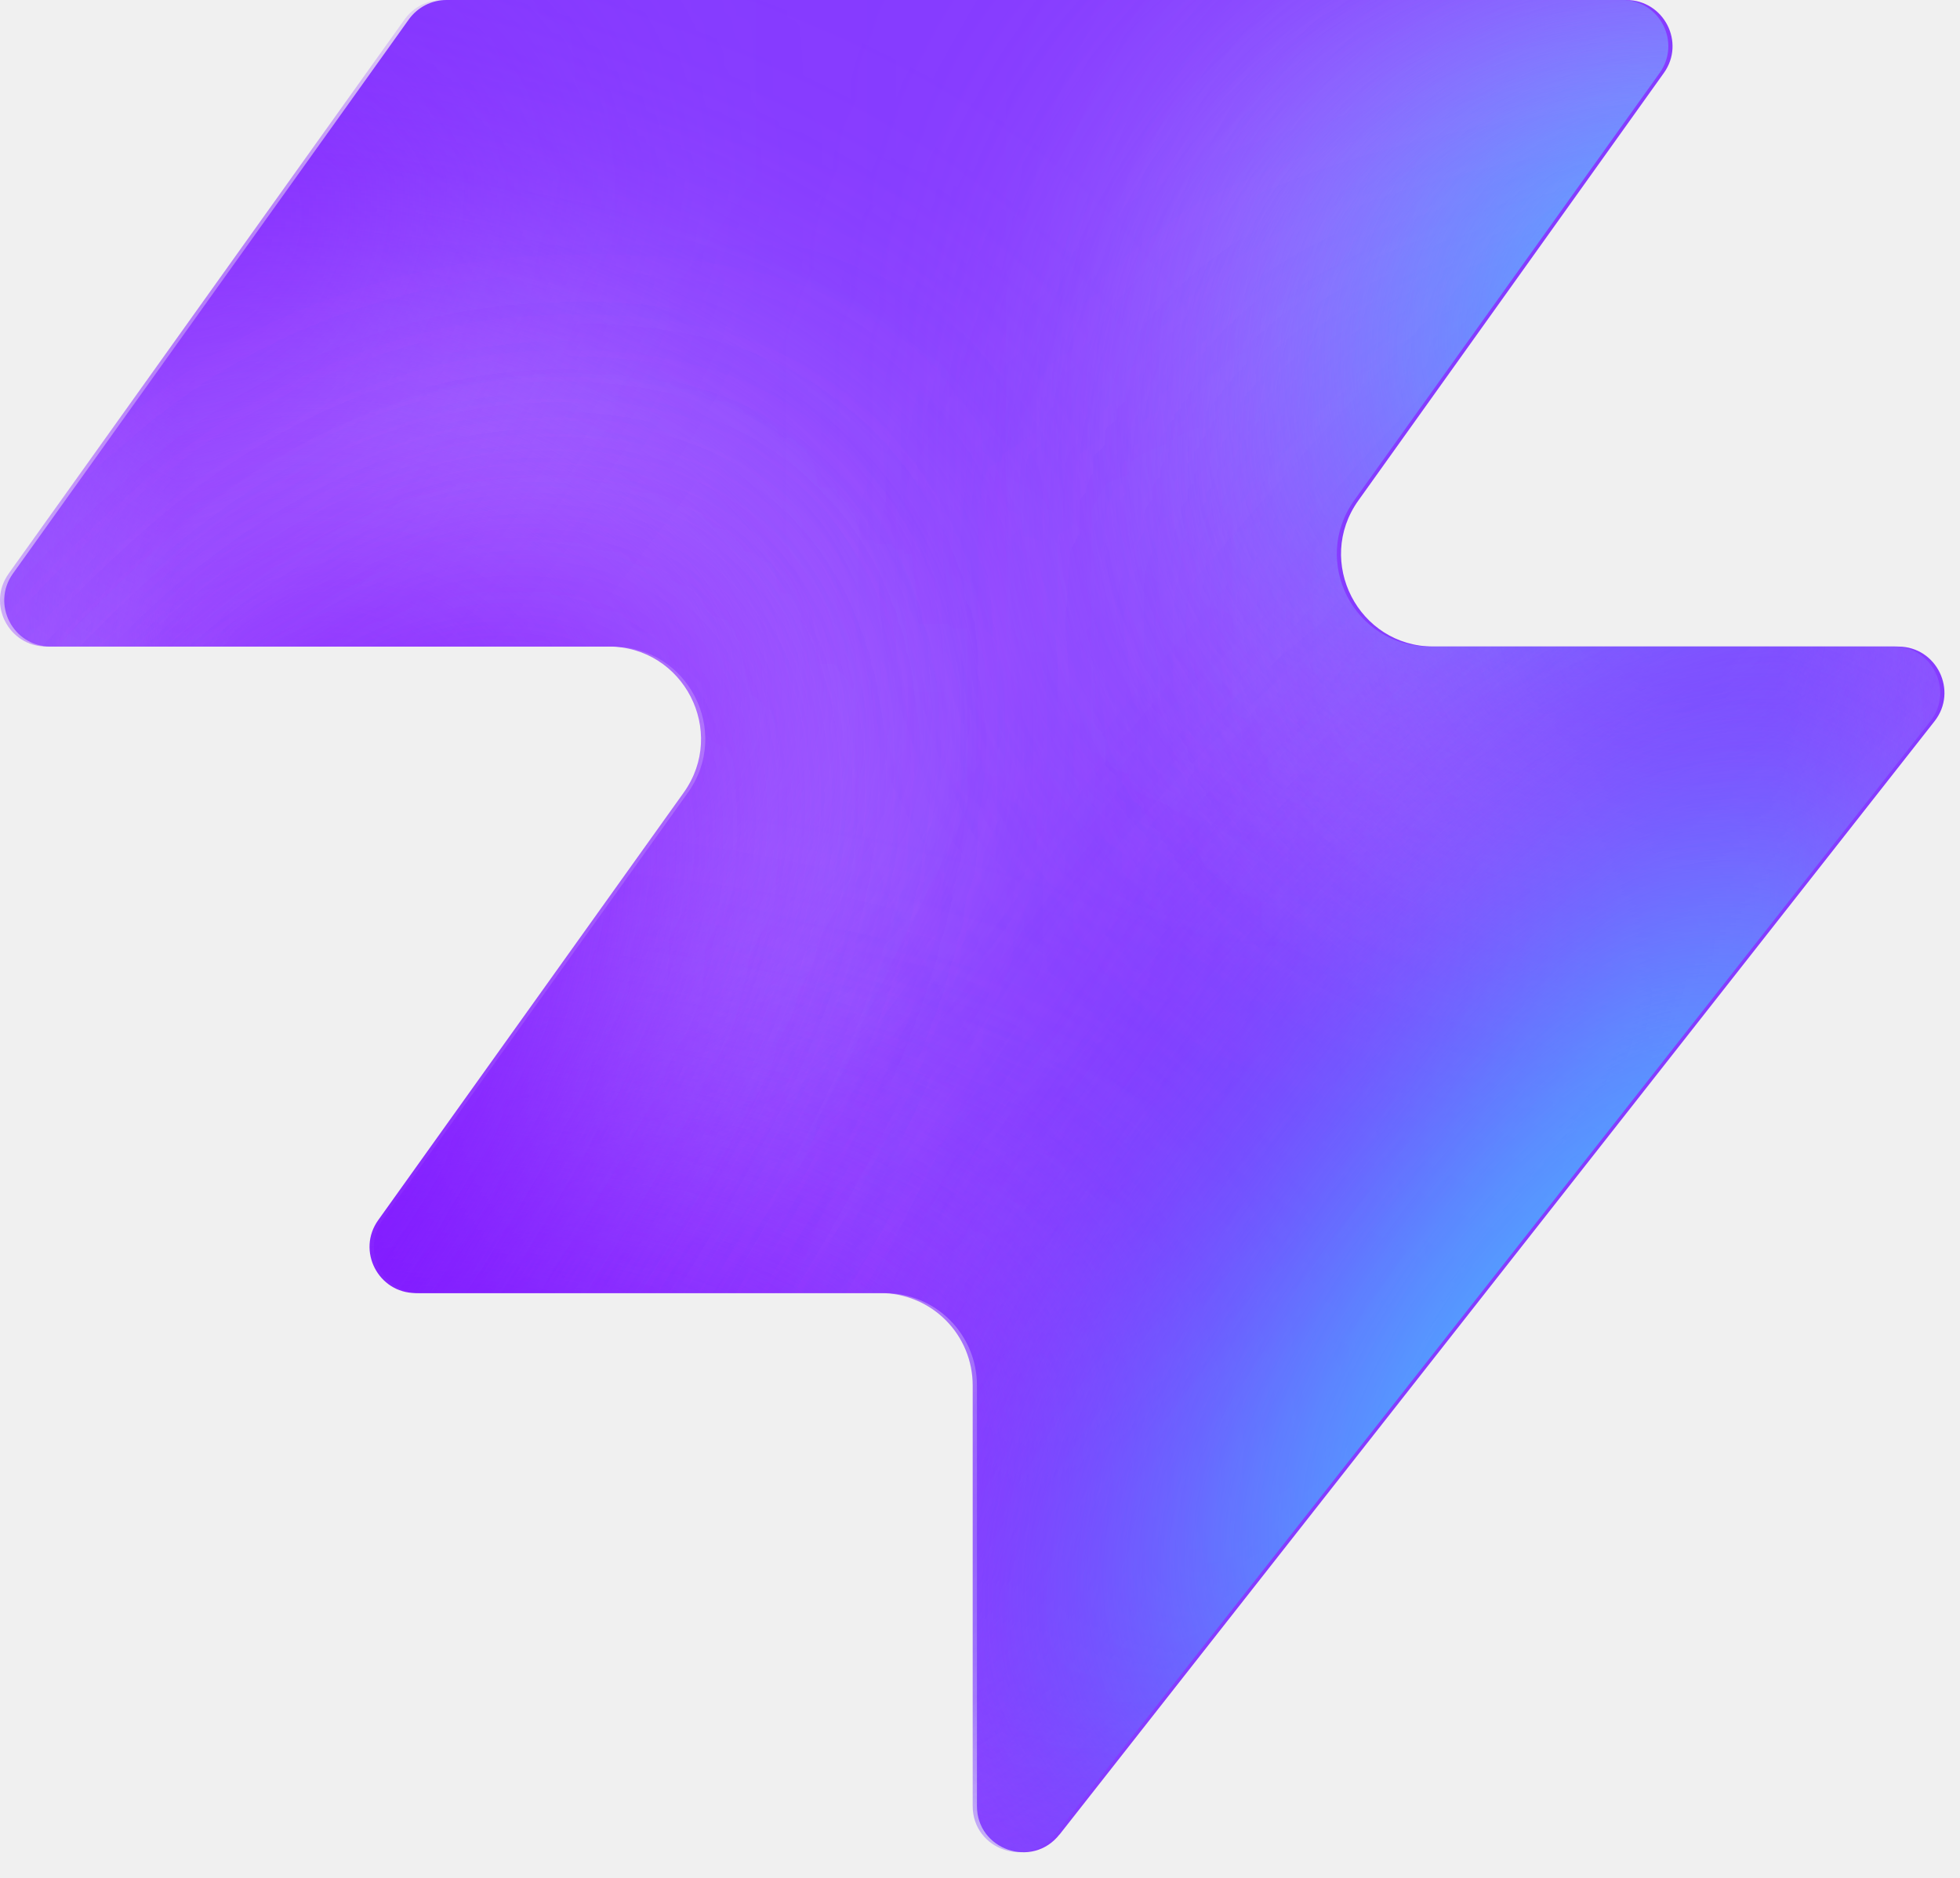
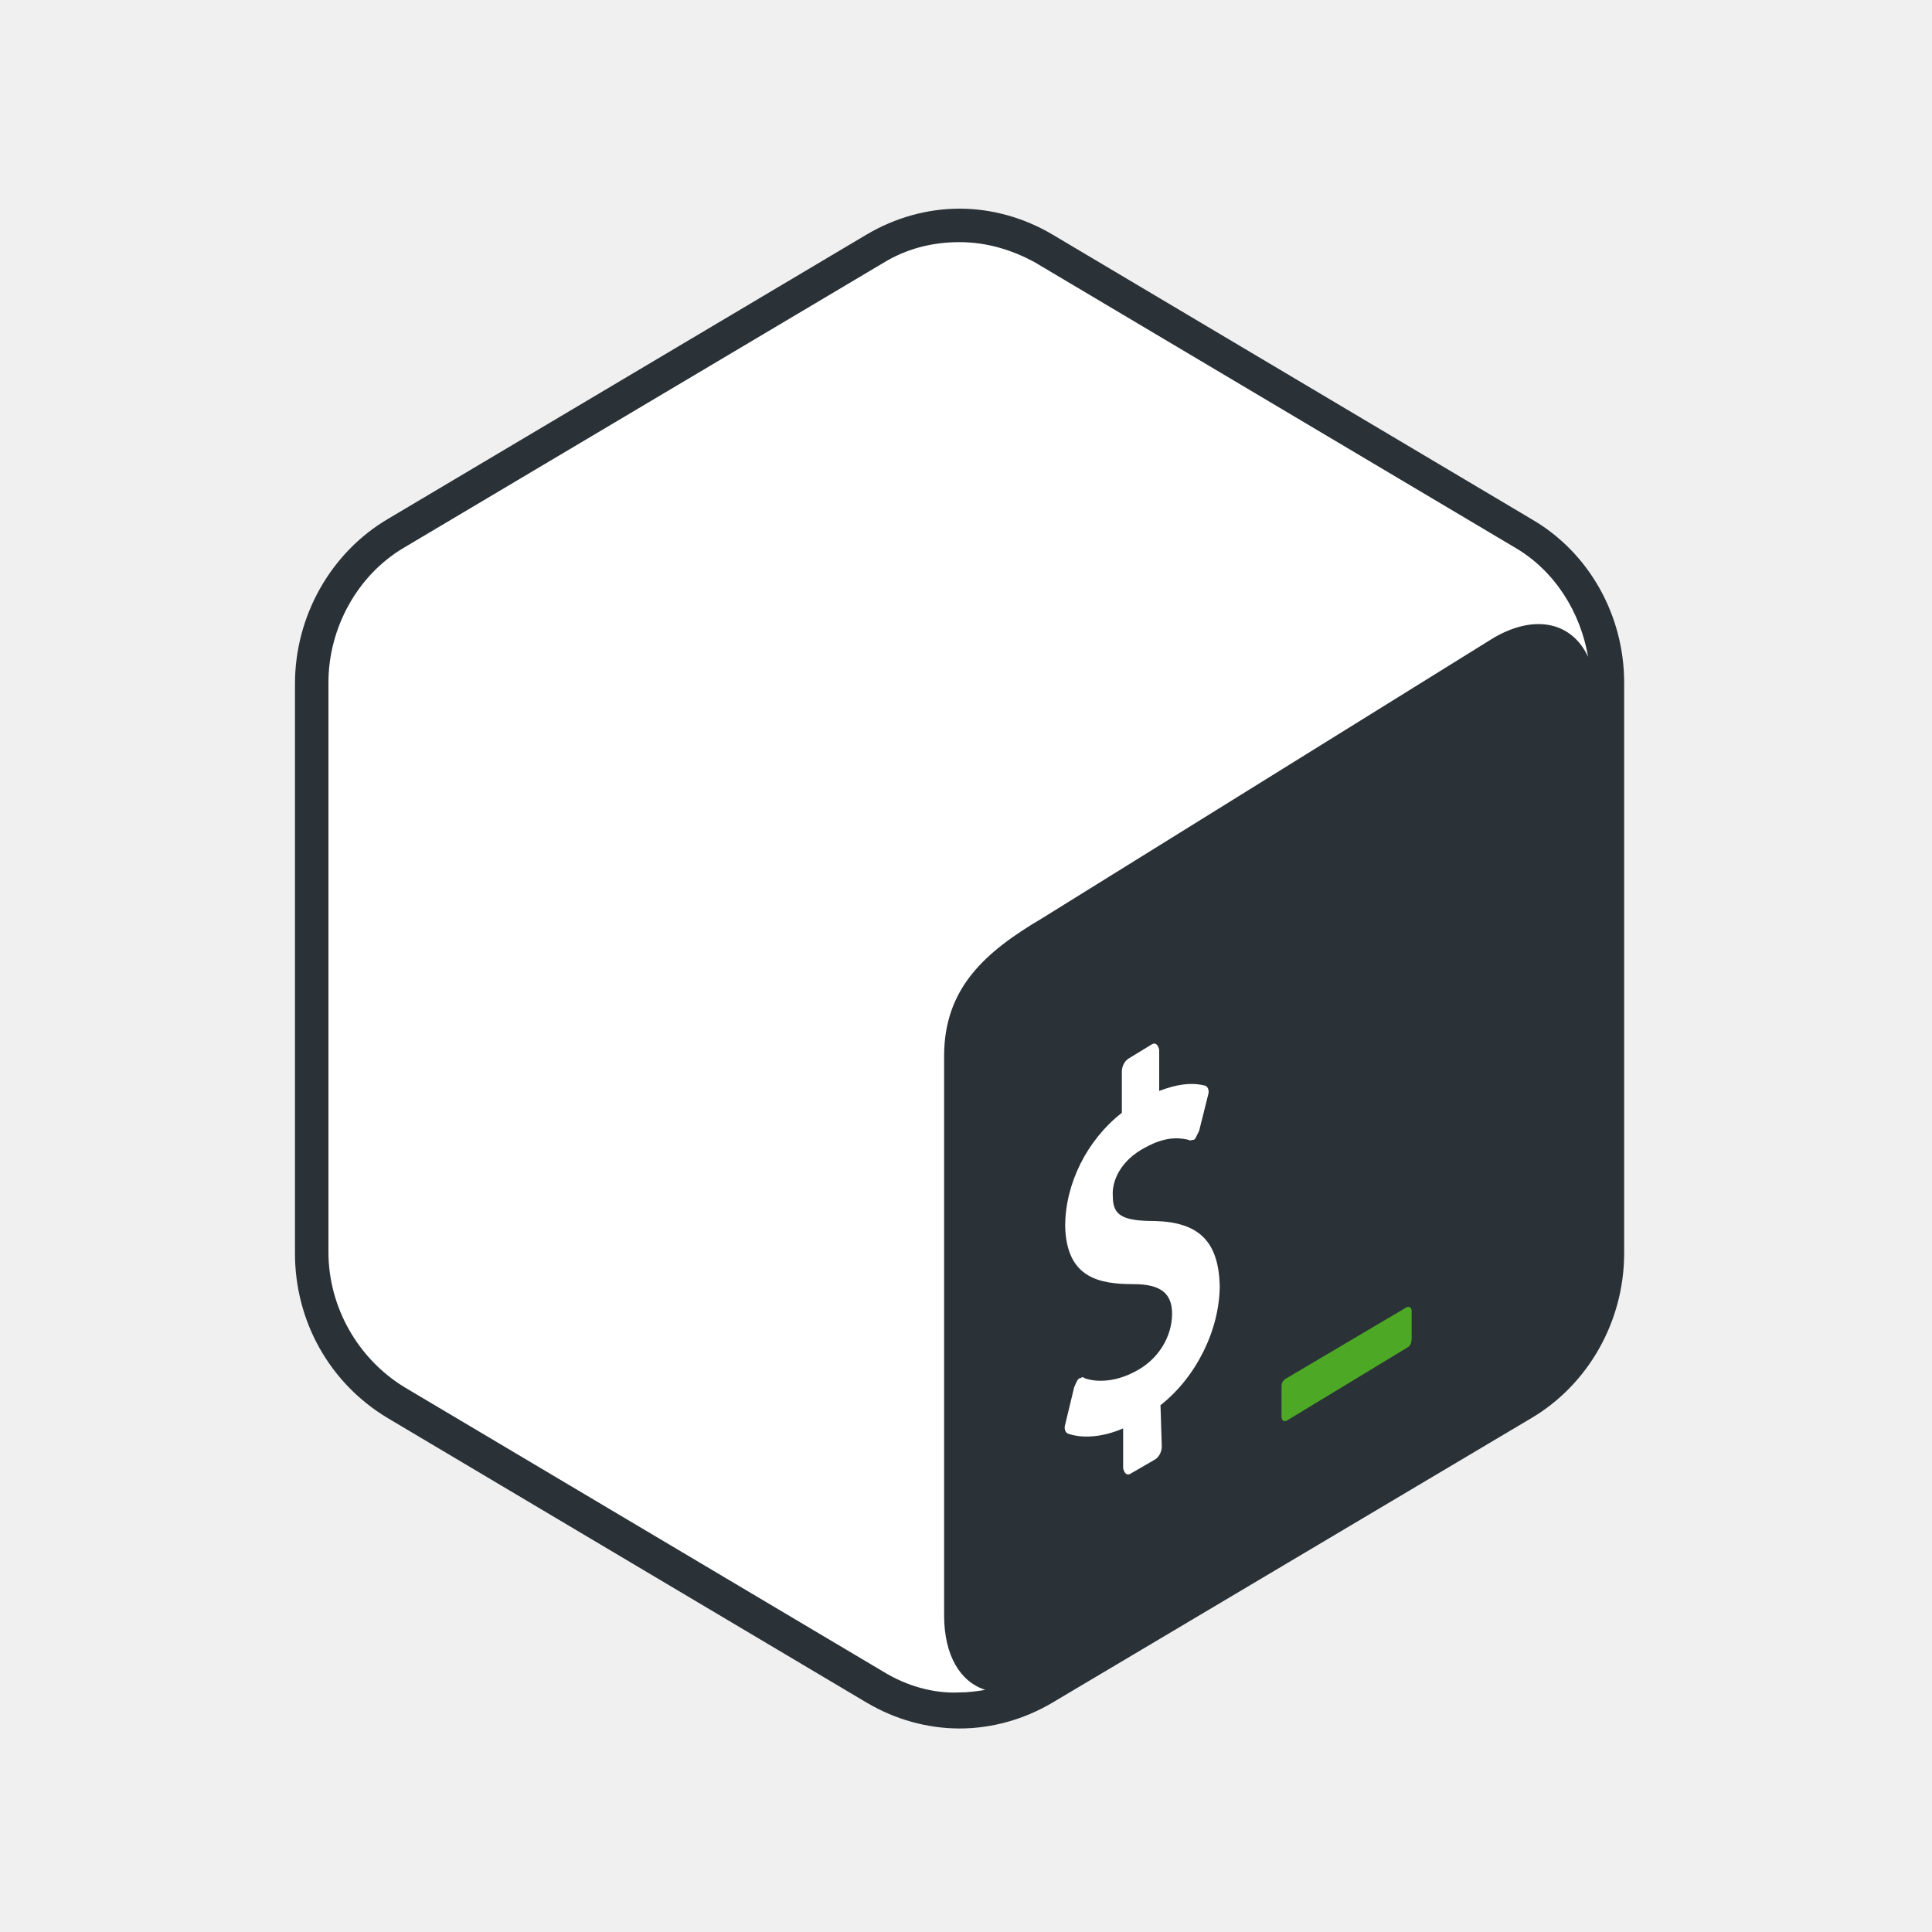
- <svg xmlns="http://www.w3.org/2000/svg" width="48" height="46" fill="none" viewBox="0 0 48 46">
-   <path fill="#863bff" d="M25.946 44.938c-.664.845-2.021.375-2.021-.698V33.937a2.26 2.26 0 0 0-2.262-2.262H10.287c-.92 0-1.456-1.04-.92-1.788l7.48-10.471c1.07-1.497 0-3.578-1.842-3.578H1.237c-.92 0-1.456-1.04-.92-1.788L10.013.474c.214-.297.556-.474.92-.474h28.894c.92 0 1.456 1.04.92 1.788l-7.48 10.471c-1.07 1.498 0 3.579 1.842 3.579h11.377c.943 0 1.473 1.088.89 1.83L25.947 44.94z" style="fill:#863bff;fill:color(display-p3 .525 .23 1);fill-opacity:1" />
-   <mask id="a" width="48" height="46" x="0" y="0" maskUnits="userSpaceOnUse" style="mask-type:alpha">
-     <path fill="#000" d="M25.842 44.938c-.664.844-2.021.375-2.021-.698V33.937a2.26 2.26 0 0 0-2.262-2.262H10.183c-.92 0-1.456-1.04-.92-1.788l7.48-10.471c1.07-1.498 0-3.579-1.842-3.579H1.133c-.92 0-1.456-1.04-.92-1.787L9.91.473c.214-.297.556-.474.92-.474h28.894c.92 0 1.456 1.04.92 1.788l-7.48 10.471c-1.07 1.498 0 3.578 1.842 3.578h11.377c.943 0 1.473 1.088.89 1.832L25.843 44.94z" style="fill:#000;fill-opacity:1" />
-   </mask>
-   <g mask="url(#a)">
-     <g filter="url(#b)">
-       <ellipse cx="5.508" cy="14.704" fill="#ede6ff" rx="5.508" ry="14.704" style="fill:#ede6ff;fill:color(display-p3 .927 .903 1);fill-opacity:1" transform="matrix(.00324 1 1 -.00324 -4.47 31.516)" />
+ <svg xmlns="http://www.w3.org/2000/svg" version="1.1" id="Layer_1" x="0px" y="0px" viewBox="0 0 150 150" style="enable-background:new 0 0 150 150;" xml:space="preserve">
+   <style type="text/css">
+ 	.st0{fill:#FFFFFF;}
+ 	.st1{fill:#2A3238;}
+ 	.st2{fill:#4DA925;}
+ </style>
+   <g>
+     <g>
+       <path class="st0" d="M118.9,40.3L81.7,18.2c-4.4-2.6-9.9-2.6-14.4,0L30.1,40.3c-4.4,2.6-7.2,7.5-7.2,12.8v44.2    c0,5.3,2.7,10.1,7.2,12.8l37.2,22.1c2.2,1.3,4.7,2,7.2,2s5-0.7,7.2-2l37.2-22.1c4.4-2.6,7.2-7.5,7.2-12.8V53    C126.1,47.8,123.4,42.9,118.9,40.3z" />
    </g>
-     <g filter="url(#c)">
-       <ellipse cx="10.399" cy="29.851" fill="#ede6ff" rx="10.399" ry="29.851" style="fill:#ede6ff;fill:color(display-p3 .927 .903 1);fill-opacity:1" transform="matrix(.00324 1 1 -.00324 -39.328 7.883)" />
+     <g>
+       <g>
+         <path class="st1" d="M118.9,40.3L81.7,18.2c-2.2-1.3-4.7-2-7.2-2s-5,0.7-7.2,2L30.1,40.3c-4.4,2.6-7.2,7.5-7.2,12.8v44.2     c0,5.3,2.7,10.1,7.2,12.8l37.2,22.1c2.2,1.3,4.7,2,7.2,2s5-0.7,7.2-2l37.2-22.1c4.4-2.6,7.2-7.5,7.2-12.8V53     C126.1,47.8,123.4,42.9,118.9,40.3z M68.6,129.8l-37.2-22.1c-3.6-2.2-5.9-6.2-5.9-10.5V53c0-4.3,2.3-8.4,5.9-10.5l37.2-22.1     c1.8-1.1,3.8-1.6,5.9-1.6c2.1,0,4.1,0.6,5.9,1.6l37.2,22.1c3.1,1.8,5.1,5,5.7,8.5c-1.2-2.6-4-3.4-7.3-1.5L80.9,71.3     c-4.4,2.6-7.6,5.4-7.6,10.7v43.4c0,3.2,1.3,5.2,3.2,5.8c-0.6,0.1-1.3,0.2-2,0.2C72.5,131.5,70.4,130.9,68.6,129.8z" />
+       </g>
    </g>
-     <g filter="url(#d)">
-       <ellipse cx="5.508" cy="30.487" fill="#7e14ff" rx="5.508" ry="30.487" style="fill:#7e14ff;fill:color(display-p3 .492 .077 1);fill-opacity:1" transform="rotate(89.814 -25.913 -14.639)scale(1 -1)" />
+     <g>
+       <path class="st2" d="M109.2,101.5l-9.3,5.5c-0.2,0.1-0.4,0.3-0.4,0.6v2.4c0,0.3,0.2,0.4,0.4,0.3l9.4-5.7c0.2-0.1,0.3-0.4,0.3-0.7    v-2.1C109.6,101.5,109.4,101.4,109.2,101.5z" />
    </g>
-     <g filter="url(#e)">
-       <ellipse cx="5.508" cy="30.599" fill="#7e14ff" rx="5.508" ry="30.599" style="fill:#7e14ff;fill:color(display-p3 .492 .077 1);fill-opacity:1" transform="rotate(89.814 -32.644 -3.334)scale(1 -1)" />
-     </g>
-     <g filter="url(#f)">
-       <ellipse cx="5.508" cy="30.599" fill="#7e14ff" rx="5.508" ry="30.599" style="fill:#7e14ff;fill:color(display-p3 .492 .077 1);fill-opacity:1" transform="matrix(.00324 1 1 -.00324 -34.34 30.47)" />
-     </g>
-     <g filter="url(#g)">
-       <ellipse cx="14.072" cy="22.078" fill="#ede6ff" rx="14.072" ry="22.078" style="fill:#ede6ff;fill:color(display-p3 .927 .903 1);fill-opacity:1" transform="rotate(93.35 24.506 48.493)scale(-1 1)" />
-     </g>
-     <g filter="url(#h)">
-       <ellipse cx="3.47" cy="21.501" fill="#7e14ff" rx="3.47" ry="21.501" style="fill:#7e14ff;fill:color(display-p3 .492 .077 1);fill-opacity:1" transform="rotate(89.009 28.708 47.59)scale(-1 1)" />
-     </g>
-     <g filter="url(#i)">
-       <ellipse cx="3.47" cy="21.501" fill="#7e14ff" rx="3.47" ry="21.501" style="fill:#7e14ff;fill:color(display-p3 .492 .077 1);fill-opacity:1" transform="rotate(89.009 28.708 47.59)scale(-1 1)" />
-     </g>
-     <g filter="url(#j)">
-       <ellipse cx=".387" cy="8.972" fill="#7e14ff" rx="4.407" ry="29.108" style="fill:#7e14ff;fill:color(display-p3 .492 .077 1);fill-opacity:1" transform="rotate(39.51 .387 8.972)" />
-     </g>
-     <g filter="url(#k)">
-       <ellipse cx="47.523" cy="-6.092" fill="#7e14ff" rx="4.407" ry="29.108" style="fill:#7e14ff;fill:color(display-p3 .492 .077 1);fill-opacity:1" transform="rotate(37.892 47.523 -6.092)" />
-     </g>
-     <g filter="url(#l)">
-       <ellipse cx="41.412" cy="6.333" fill="#47bfff" rx="5.971" ry="9.665" style="fill:#47bfff;fill:color(display-p3 .28 .748 1);fill-opacity:1" transform="rotate(37.892 41.412 6.333)" />
-     </g>
-     <g filter="url(#m)">
-       <ellipse cx="-1.879" cy="38.332" fill="#7e14ff" rx="4.407" ry="29.108" style="fill:#7e14ff;fill:color(display-p3 .492 .077 1);fill-opacity:1" transform="rotate(37.892 -1.88 38.332)" />
-     </g>
-     <g filter="url(#n)">
-       <ellipse cx="-1.879" cy="38.332" fill="#7e14ff" rx="4.407" ry="29.108" style="fill:#7e14ff;fill:color(display-p3 .492 .077 1);fill-opacity:1" transform="rotate(37.892 -1.88 38.332)" />
-     </g>
-     <g filter="url(#o)">
-       <ellipse cx="35.651" cy="29.907" fill="#7e14ff" rx="4.407" ry="29.108" style="fill:#7e14ff;fill:color(display-p3 .492 .077 1);fill-opacity:1" transform="rotate(37.892 35.651 29.907)" />
-     </g>
-     <g filter="url(#p)">
-       <ellipse cx="38.418" cy="32.4" fill="#47bfff" rx="5.971" ry="15.297" style="fill:#47bfff;fill:color(display-p3 .28 .748 1);fill-opacity:1" transform="rotate(37.892 38.418 32.4)" />
+     <g>
+       <path class="st0" d="M89.4,81.1c0.3-0.2,0.5,0,0.6,0.4v3.2c1.3-0.5,2.5-0.7,3.6-0.4c0.2,0.1,0.3,0.4,0.2,0.7l-0.7,2.8    c-0.1,0.2-0.2,0.4-0.3,0.6c-0.1,0.1-0.1,0.1-0.2,0.1s-0.2,0.1-0.3,0c-0.5-0.1-1.6-0.4-3.4,0.6c-1.9,1-2.6,2.6-2.5,3.8    c0,1.5,0.8,1.9,3.3,1.9c3.4,0.1,4.9,1.6,5,5c0,3.4-1.8,7.1-4.6,9.3l0.1,3.2c0,0.4-0.2,0.8-0.5,1l-1.9,1.1c-0.3,0.2-0.5,0-0.6-0.4    v-3.1c-1.6,0.7-3.2,0.8-4.3,0.4c-0.2-0.1-0.3-0.4-0.2-0.7l0.7-2.9c0.1-0.2,0.2-0.5,0.3-0.6c0.1-0.1,0.1-0.1,0.2-0.1    c0.1-0.1,0.2-0.1,0.3,0c1.1,0.4,2.6,0.2,3.9-0.5c1.8-0.9,2.9-2.7,2.9-4.5c0-1.6-0.9-2.3-3-2.3c-2.7,0-5.2-0.5-5.3-4.5    c0-3.3,1.7-6.7,4.4-8.8v-3.2c0-0.4,0.2-0.8,0.5-1L89.4,81.1z" />
    </g>
  </g>
-   <defs>
-     <filter id="b" width="60.045" height="41.654" x="-19.77" y="16.149" color-interpolation-filters="sRGB" filterUnits="userSpaceOnUse">
-       <feFlood flood-opacity="0" result="BackgroundImageFix" />
-       <feBlend in="SourceGraphic" in2="BackgroundImageFix" result="shape" />
-       <feGaussianBlur result="effect1_foregroundBlur_2002_17158" stdDeviation="7.659" />
-     </filter>
-     <filter id="c" width="90.34" height="51.437" x="-54.613" y="-7.533" color-interpolation-filters="sRGB" filterUnits="userSpaceOnUse">
-       <feFlood flood-opacity="0" result="BackgroundImageFix" />
-       <feBlend in="SourceGraphic" in2="BackgroundImageFix" result="shape" />
-       <feGaussianBlur result="effect1_foregroundBlur_2002_17158" stdDeviation="7.659" />
-     </filter>
-     <filter id="d" width="79.355" height="29.4" x="-49.64" y="2.03" color-interpolation-filters="sRGB" filterUnits="userSpaceOnUse">
-       <feFlood flood-opacity="0" result="BackgroundImageFix" />
-       <feBlend in="SourceGraphic" in2="BackgroundImageFix" result="shape" />
-       <feGaussianBlur result="effect1_foregroundBlur_2002_17158" stdDeviation="4.596" />
-     </filter>
-     <filter id="e" width="79.579" height="29.4" x="-45.045" y="20.029" color-interpolation-filters="sRGB" filterUnits="userSpaceOnUse">
-       <feFlood flood-opacity="0" result="BackgroundImageFix" />
-       <feBlend in="SourceGraphic" in2="BackgroundImageFix" result="shape" />
-       <feGaussianBlur result="effect1_foregroundBlur_2002_17158" stdDeviation="4.596" />
-     </filter>
-     <filter id="f" width="79.579" height="29.4" x="-43.513" y="21.178" color-interpolation-filters="sRGB" filterUnits="userSpaceOnUse">
-       <feFlood flood-opacity="0" result="BackgroundImageFix" />
-       <feBlend in="SourceGraphic" in2="BackgroundImageFix" result="shape" />
-       <feGaussianBlur result="effect1_foregroundBlur_2002_17158" stdDeviation="4.596" />
-     </filter>
-     <filter id="g" width="74.749" height="58.852" x="15.756" y="-17.901" color-interpolation-filters="sRGB" filterUnits="userSpaceOnUse">
-       <feFlood flood-opacity="0" result="BackgroundImageFix" />
-       <feBlend in="SourceGraphic" in2="BackgroundImageFix" result="shape" />
-       <feGaussianBlur result="effect1_foregroundBlur_2002_17158" stdDeviation="7.659" />
-     </filter>
-     <filter id="h" width="61.377" height="25.362" x="23.548" y="2.284" color-interpolation-filters="sRGB" filterUnits="userSpaceOnUse">
-       <feFlood flood-opacity="0" result="BackgroundImageFix" />
-       <feBlend in="SourceGraphic" in2="BackgroundImageFix" result="shape" />
-       <feGaussianBlur result="effect1_foregroundBlur_2002_17158" stdDeviation="4.596" />
-     </filter>
-     <filter id="i" width="61.377" height="25.362" x="23.548" y="2.284" color-interpolation-filters="sRGB" filterUnits="userSpaceOnUse">
-       <feFlood flood-opacity="0" result="BackgroundImageFix" />
-       <feBlend in="SourceGraphic" in2="BackgroundImageFix" result="shape" />
-       <feGaussianBlur result="effect1_foregroundBlur_2002_17158" stdDeviation="4.596" />
-     </filter>
-     <filter id="j" width="56.045" height="63.649" x="-27.636" y="-22.853" color-interpolation-filters="sRGB" filterUnits="userSpaceOnUse">
-       <feFlood flood-opacity="0" result="BackgroundImageFix" />
-       <feBlend in="SourceGraphic" in2="BackgroundImageFix" result="shape" />
-       <feGaussianBlur result="effect1_foregroundBlur_2002_17158" stdDeviation="4.596" />
-     </filter>
-     <filter id="k" width="54.814" height="64.646" x="20.116" y="-38.415" color-interpolation-filters="sRGB" filterUnits="userSpaceOnUse">
-       <feFlood flood-opacity="0" result="BackgroundImageFix" />
-       <feBlend in="SourceGraphic" in2="BackgroundImageFix" result="shape" />
-       <feGaussianBlur result="effect1_foregroundBlur_2002_17158" stdDeviation="4.596" />
-     </filter>
-     <filter id="l" width="33.541" height="35.313" x="24.641" y="-11.323" color-interpolation-filters="sRGB" filterUnits="userSpaceOnUse">
-       <feFlood flood-opacity="0" result="BackgroundImageFix" />
-       <feBlend in="SourceGraphic" in2="BackgroundImageFix" result="shape" />
-       <feGaussianBlur result="effect1_foregroundBlur_2002_17158" stdDeviation="4.596" />
-     </filter>
-     <filter id="m" width="54.814" height="64.646" x="-29.286" y="6.009" color-interpolation-filters="sRGB" filterUnits="userSpaceOnUse">
-       <feFlood flood-opacity="0" result="BackgroundImageFix" />
-       <feBlend in="SourceGraphic" in2="BackgroundImageFix" result="shape" />
-       <feGaussianBlur result="effect1_foregroundBlur_2002_17158" stdDeviation="4.596" />
-     </filter>
-     <filter id="n" width="54.814" height="64.646" x="-29.286" y="6.009" color-interpolation-filters="sRGB" filterUnits="userSpaceOnUse">
-       <feFlood flood-opacity="0" result="BackgroundImageFix" />
-       <feBlend in="SourceGraphic" in2="BackgroundImageFix" result="shape" />
-       <feGaussianBlur result="effect1_foregroundBlur_2002_17158" stdDeviation="4.596" />
-     </filter>
-     <filter id="o" width="54.814" height="64.646" x="8.244" y="-2.416" color-interpolation-filters="sRGB" filterUnits="userSpaceOnUse">
-       <feFlood flood-opacity="0" result="BackgroundImageFix" />
-       <feBlend in="SourceGraphic" in2="BackgroundImageFix" result="shape" />
-       <feGaussianBlur result="effect1_foregroundBlur_2002_17158" stdDeviation="4.596" />
-     </filter>
-     <filter id="p" width="39.409" height="43.623" x="18.713" y="10.588" color-interpolation-filters="sRGB" filterUnits="userSpaceOnUse">
-       <feFlood flood-opacity="0" result="BackgroundImageFix" />
-       <feBlend in="SourceGraphic" in2="BackgroundImageFix" result="shape" />
-       <feGaussianBlur result="effect1_foregroundBlur_2002_17158" stdDeviation="4.596" />
-     </filter>
-   </defs>
</svg>
